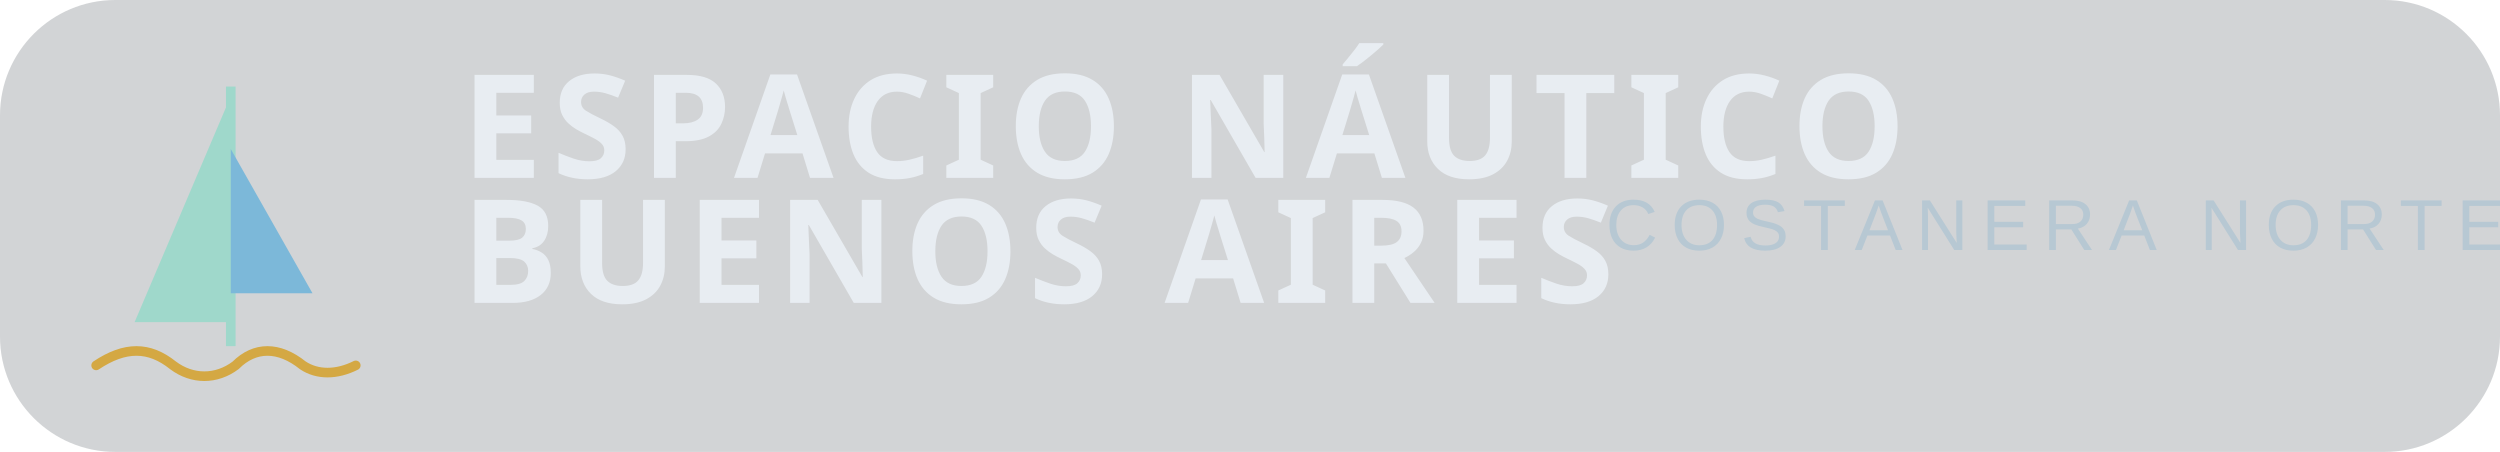
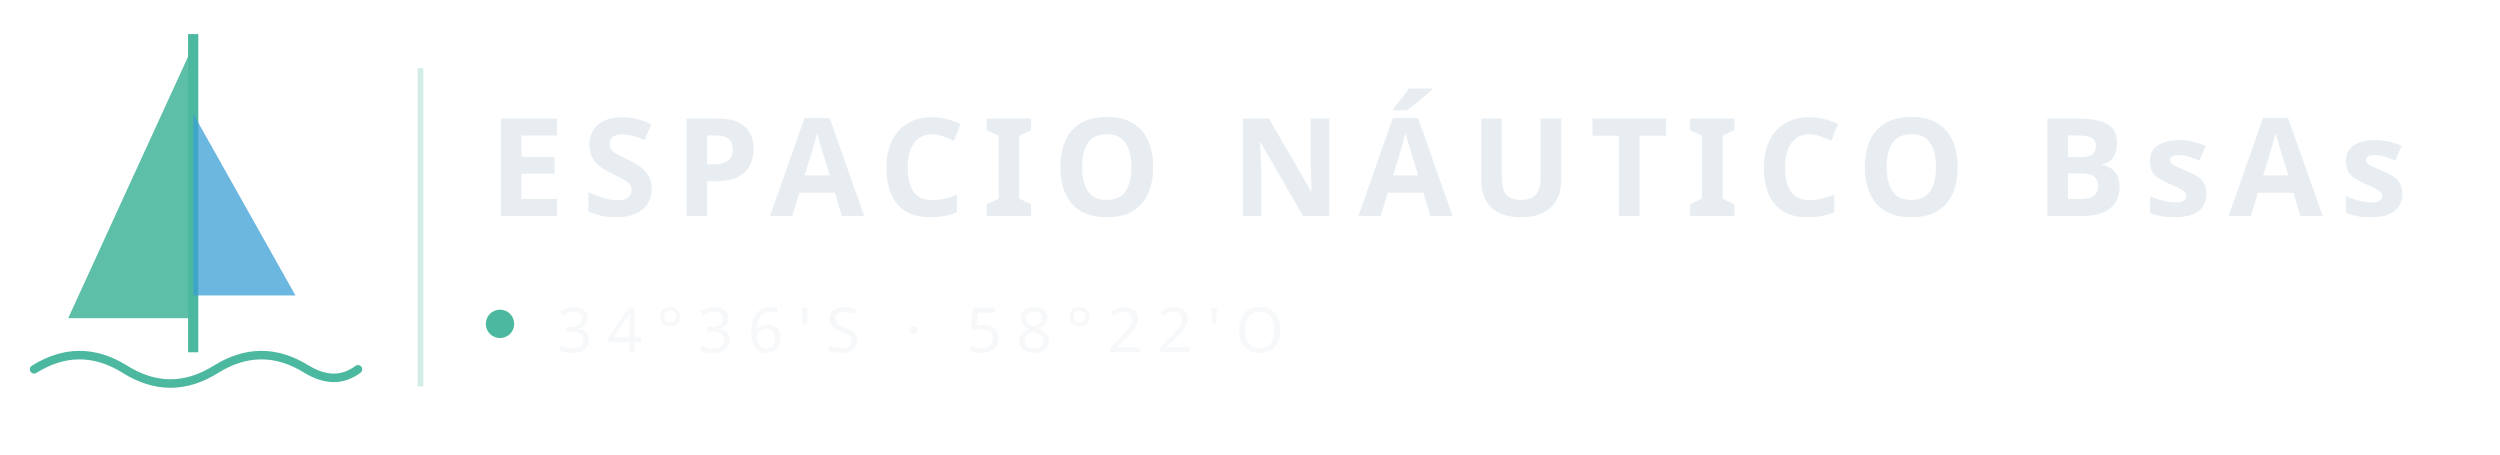
- <svg xmlns="http://www.w3.org/2000/svg" width="520" height="94" viewBox="0 0 520 94" fill="none">
-   <rect width="520" height="94" rx="24" fill="rgba(10,21,32,0.18)" />
-   <line x1="48" y1="18" x2="48" y2="72" stroke="#9FD8CB" stroke-width="2" />
-   <path d="M48 20L28 67H48V20Z" fill="#9FD8CB" />
-   <path d="M48 31L65 61H48V31Z" fill="#7CB8D9" />
-   <path d="M20 76C26 72 31 72 36 76C40 79 45 79 49 76C53 72 58 72 63 76C66 78 70 78 74 76" stroke="#D4A843" stroke-width="2" stroke-linecap="round" />
-   <text x="96" y="37" font-family="'Teko','Bebas Neue',sans-serif" font-size="30" font-weight="700" fill="#E8EDF2" letter-spacing="2">ESPACIO NÁUTICO</text>
-   <text x="96" y="63" font-family="'Teko','Bebas Neue',sans-serif" font-size="30" font-weight="700" fill="#E8EDF2" letter-spacing="2">BUENOS AIRES</text>
-   <text x="334" y="52" font-family="'Barlow Condensed',Arial,sans-serif" font-size="15" font-weight="500" fill="#B7C8D3" letter-spacing="2.8">COSTANERA NORTE</text>
+ <svg xmlns="http://www.w3.org/2000/svg" id="h-dark" width="100%" viewBox="0 0 440 80" fill="none">
+   <line x1="34" y1="6" x2="34" y2="62" stroke="#4db8a0" stroke-width="1.8" />
+   <path d="M34 8 L12 56 L34 56 Z" fill="#4db8a0" opacity="0.9" />
+   <path d="M34 20 L52 52 L34 52 Z" fill="#3a9fd4" opacity="0.75" />
+   <path d="M6 65 Q14 60 22 65 Q30 70 38 65 Q46 60 54 65 Q59 68 63 65" stroke="#4db8a0" stroke-width="1.5" fill="none" stroke-linecap="round" />
+   <line x1="74" y1="12" x2="74" y2="68" stroke="rgba(77,184,160,0.25)" stroke-width="1" />
+   <text x="86" y="38" font-family="'Teko','Bebas Neue',sans-serif" font-size="24" font-weight="700" fill="#e8edf2" letter-spacing="3">ESPACIO NÁUTICO BsAs</text>
+   <circle cx="88" cy="57" r="2.5" fill="#4db8a0" />
+   <text x="98" y="62" font-family="'Barlow Condensed',sans-serif" font-size="11" font-weight="300" fill="rgba(232,237,242,0.4)" letter-spacing="2.5">34°36'S · 58°22'O</text>
</svg>
